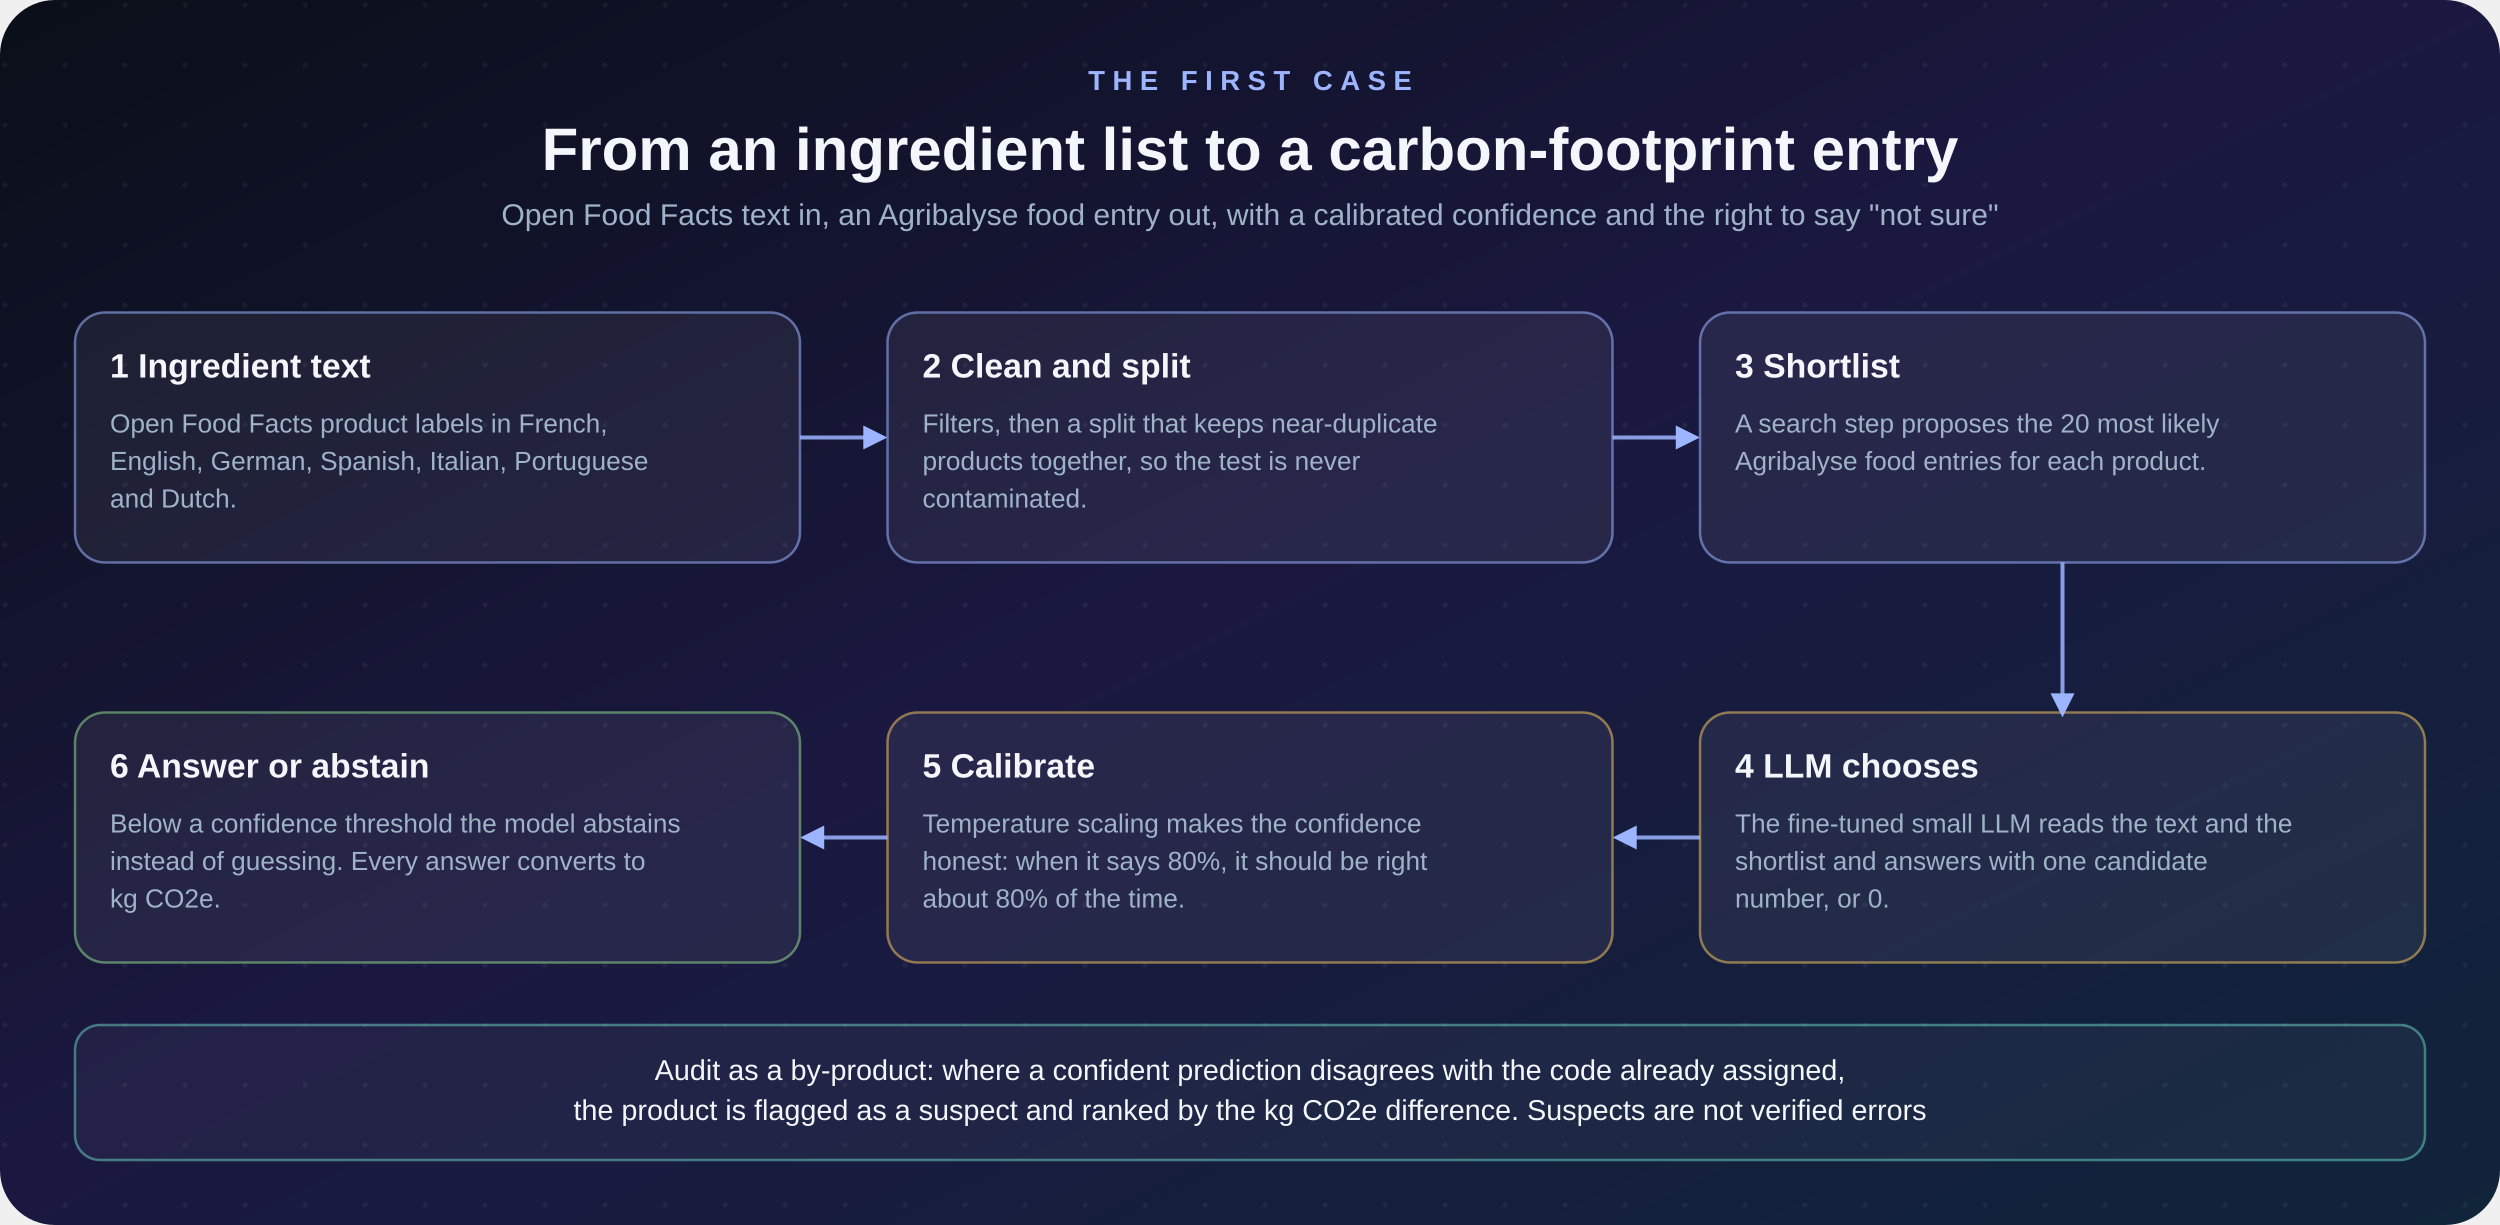
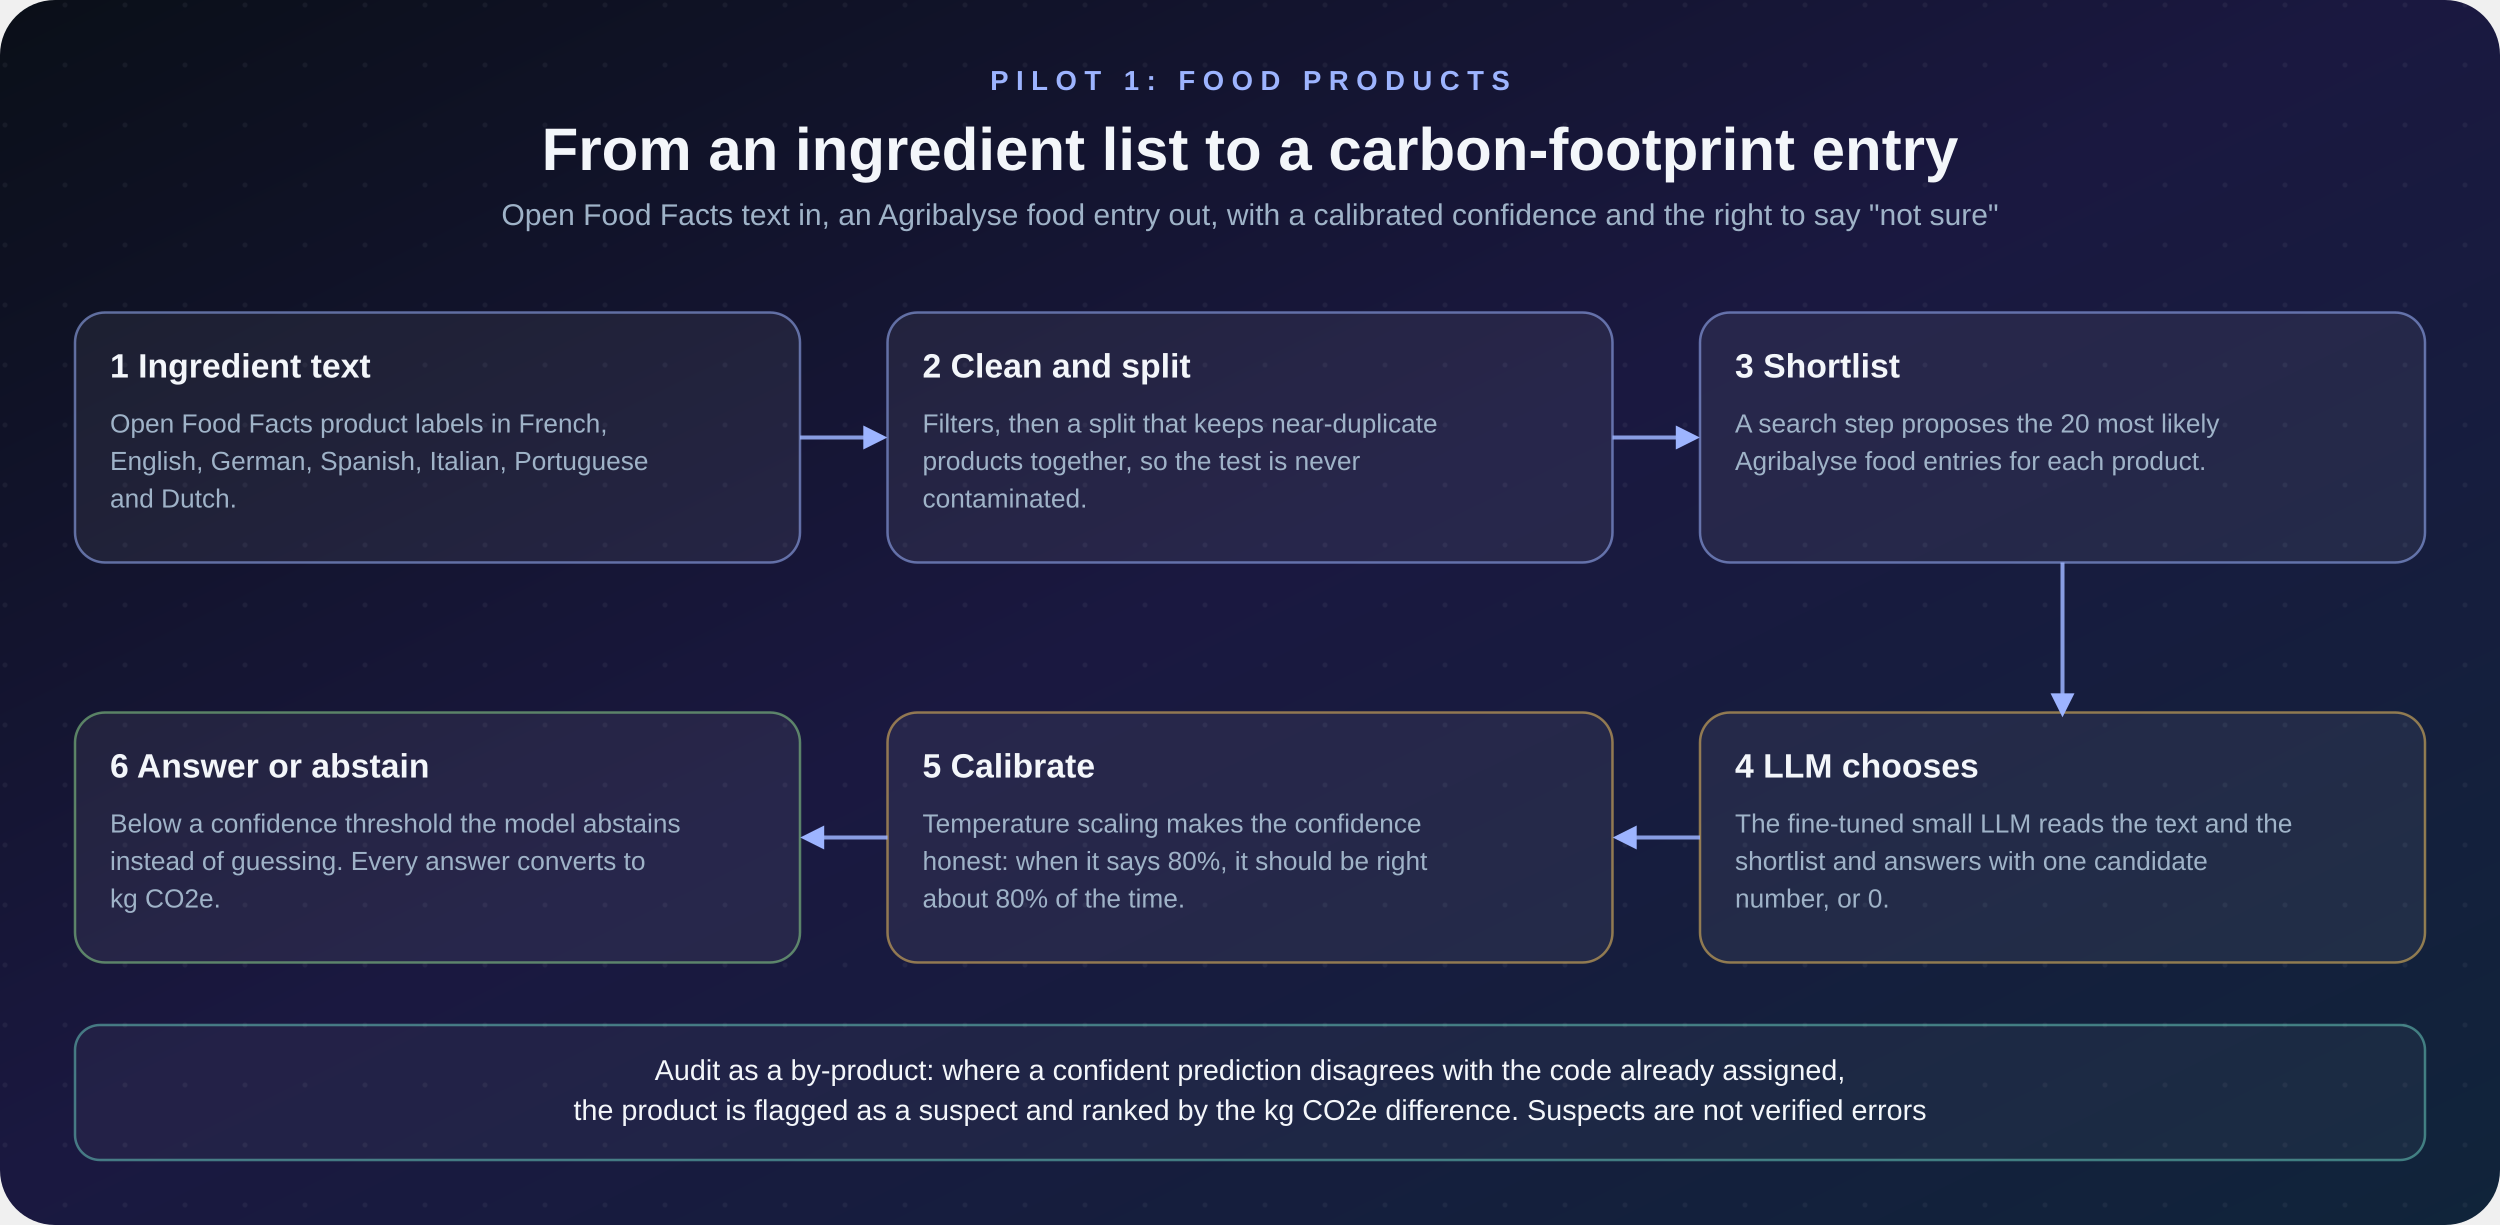
<svg xmlns="http://www.w3.org/2000/svg" viewBox="0 0 1000 490" font-family="'Segoe UI', Arial, sans-serif">
  <defs>
    <linearGradient id="bg" x1="0%" y1="0%" x2="100%" y2="100%">
      <stop offset="0%" stop-color="#0a0f18" />
      <stop offset="48%" stop-color="#1a1840" />
      <stop offset="100%" stop-color="#10243a" />
    </linearGradient>
    <pattern id="dots" width="24" height="24" patternUnits="userSpaceOnUse">
      <circle cx="2" cy="2" r="1" fill="#ffffff" opacity="0.05" />
    </pattern>
    <marker id="arr" viewBox="0 0 10 10" refX="8" refY="5" markerWidth="6" markerHeight="6" orient="auto">
      <path d="M0 0 10 5 0 10z" fill="#9db4ff" />
    </marker>
    <marker id="arrR" viewBox="0 0 10 10" refX="8" refY="5" markerWidth="6" markerHeight="6" orient="auto">
      <path d="M0 0 10 5 0 10z" fill="#f08a8a" />
    </marker>
    <marker id="arrG" viewBox="0 0 10 10" refX="8" refY="5" markerWidth="6" markerHeight="6" orient="auto">
      <path d="M0 0 10 5 0 10z" fill="#8fd68a" />
    </marker>
  </defs>
  <rect width="1000" height="490" rx="22" fill="url(#bg)" />
  <rect width="1000" height="490" rx="22" fill="url(#dots)" />
-   <text x="500" y="36" text-anchor="middle" font-size="11" letter-spacing="3" font-weight="700" fill="#9db4ff">THE FIRST CASE</text>
+   <text x="500" y="36" text-anchor="middle" font-size="11" letter-spacing="3" font-weight="700" fill="#9db4ff">PILOT 1: FOOD PRODUCTS</text>
  <text x="500" y="68" text-anchor="middle" font-size="24" font-weight="600" fill="#f3f6fa">From an ingredient list to a carbon-footprint entry</text>
  <text x="500" y="90" text-anchor="middle" font-size="12" fill="#9fb3c8">Open Food Facts text in, an Agribalyse food entry out, with a calibrated confidence and the right to say "not sure"</text>
  <rect x="30" y="125" width="290" height="100" rx="12" fill="#ffffff" fill-opacity="0.06" stroke="#9db4ff" stroke-opacity="0.55" />
  <text x="44" y="151" font-size="13.5" font-weight="600" fill="#f3f6fa">1  Ingredient text</text>
  <text x="44" y="173" font-size="10.5" fill="#9fb3c8">Open Food Facts product labels in French,</text>
  <text x="44" y="188" font-size="10.5" fill="#9fb3c8">English, German, Spanish, Italian, Portuguese</text>
  <text x="44" y="203" font-size="10.5" fill="#9fb3c8">and Dutch.</text>
  <rect x="355" y="125" width="290" height="100" rx="12" fill="#ffffff" fill-opacity="0.06" stroke="#9db4ff" stroke-opacity="0.55" />
  <text x="369" y="151" font-size="13.5" font-weight="600" fill="#f3f6fa">2  Clean and split</text>
  <text x="369" y="173" font-size="10.5" fill="#9fb3c8">Filters, then a split that keeps near-duplicate</text>
  <text x="369" y="188" font-size="10.5" fill="#9fb3c8">products together, so the test is never</text>
  <text x="369" y="203" font-size="10.5" fill="#9fb3c8">contaminated.</text>
  <rect x="680" y="125" width="290" height="100" rx="12" fill="#ffffff" fill-opacity="0.06" stroke="#9db4ff" stroke-opacity="0.55" />
  <text x="694" y="151" font-size="13.5" font-weight="600" fill="#f3f6fa">3  Shortlist</text>
  <text x="694" y="173" font-size="10.5" fill="#9fb3c8">A search step proposes the 20 most likely</text>
  <text x="694" y="188" font-size="10.5" fill="#9fb3c8">Agribalyse food entries for each product.</text>
  <line x1="320" y1="175" x2="353" y2="175" stroke="#9db4ff" stroke-opacity="0.85" stroke-width="1.6" marker-end="url(#arr)" />
  <line x1="645" y1="175" x2="678" y2="175" stroke="#9db4ff" stroke-opacity="0.85" stroke-width="1.6" marker-end="url(#arr)" />
  <rect x="680" y="285" width="290" height="100" rx="12" fill="#ffffff" fill-opacity="0.06" stroke="#f0c05e" stroke-opacity="0.55" />
  <text x="694" y="311" font-size="13.5" font-weight="600" fill="#f3f6fa">4  LLM chooses</text>
  <text x="694" y="333" font-size="10.5" fill="#9fb3c8">The fine-tuned small LLM reads the text and the</text>
  <text x="694" y="348" font-size="10.5" fill="#9fb3c8">shortlist and answers with one candidate</text>
  <text x="694" y="363" font-size="10.5" fill="#9fb3c8">number, or 0.</text>
  <rect x="355" y="285" width="290" height="100" rx="12" fill="#ffffff" fill-opacity="0.06" stroke="#f0c05e" stroke-opacity="0.55" />
  <text x="369" y="311" font-size="13.5" font-weight="600" fill="#f3f6fa">5  Calibrate</text>
  <text x="369" y="333" font-size="10.5" fill="#9fb3c8">Temperature scaling makes the confidence</text>
  <text x="369" y="348" font-size="10.5" fill="#9fb3c8">honest: when it says 80%, it should be right</text>
  <text x="369" y="363" font-size="10.5" fill="#9fb3c8">about 80% of the time.</text>
  <rect x="30" y="285" width="290" height="100" rx="12" fill="#ffffff" fill-opacity="0.06" stroke="#8fd68a" stroke-opacity="0.55" />
  <text x="44" y="311" font-size="13.5" font-weight="600" fill="#f3f6fa">6  Answer or abstain</text>
  <text x="44" y="333" font-size="10.5" fill="#9fb3c8">Below a confidence threshold the model abstains</text>
  <text x="44" y="348" font-size="10.5" fill="#9fb3c8">instead of guessing. Every answer converts to</text>
  <text x="44" y="363" font-size="10.5" fill="#9fb3c8">kg CO2e.</text>
  <line x1="825" y1="225" x2="825" y2="285" stroke="#9db4ff" stroke-opacity="0.85" stroke-width="1.6" marker-end="url(#arr)" />
  <line x1="680" y1="335" x2="647" y2="335" stroke="#9db4ff" stroke-opacity="0.85" stroke-width="1.6" marker-end="url(#arr)" />
  <line x1="355" y1="335" x2="322" y2="335" stroke="#9db4ff" stroke-opacity="0.85" stroke-width="1.6" marker-end="url(#arr)" />
  <rect x="30" y="410" width="940" height="54" rx="10" fill="#ffffff" fill-opacity="0.04" stroke="#6fd8c7" stroke-opacity="0.5" />
  <text x="500.0" y="432" text-anchor="middle" font-size="11.5" fill="#f3f6fa">Audit as a by-product: where a confident prediction disagrees with the code already assigned,</text>
  <text x="500.0" y="448" text-anchor="middle" font-size="11.5" fill="#f3f6fa">the product is flagged as a suspect and ranked by the kg CO2e difference. Suspects are not verified errors</text>
</svg>
